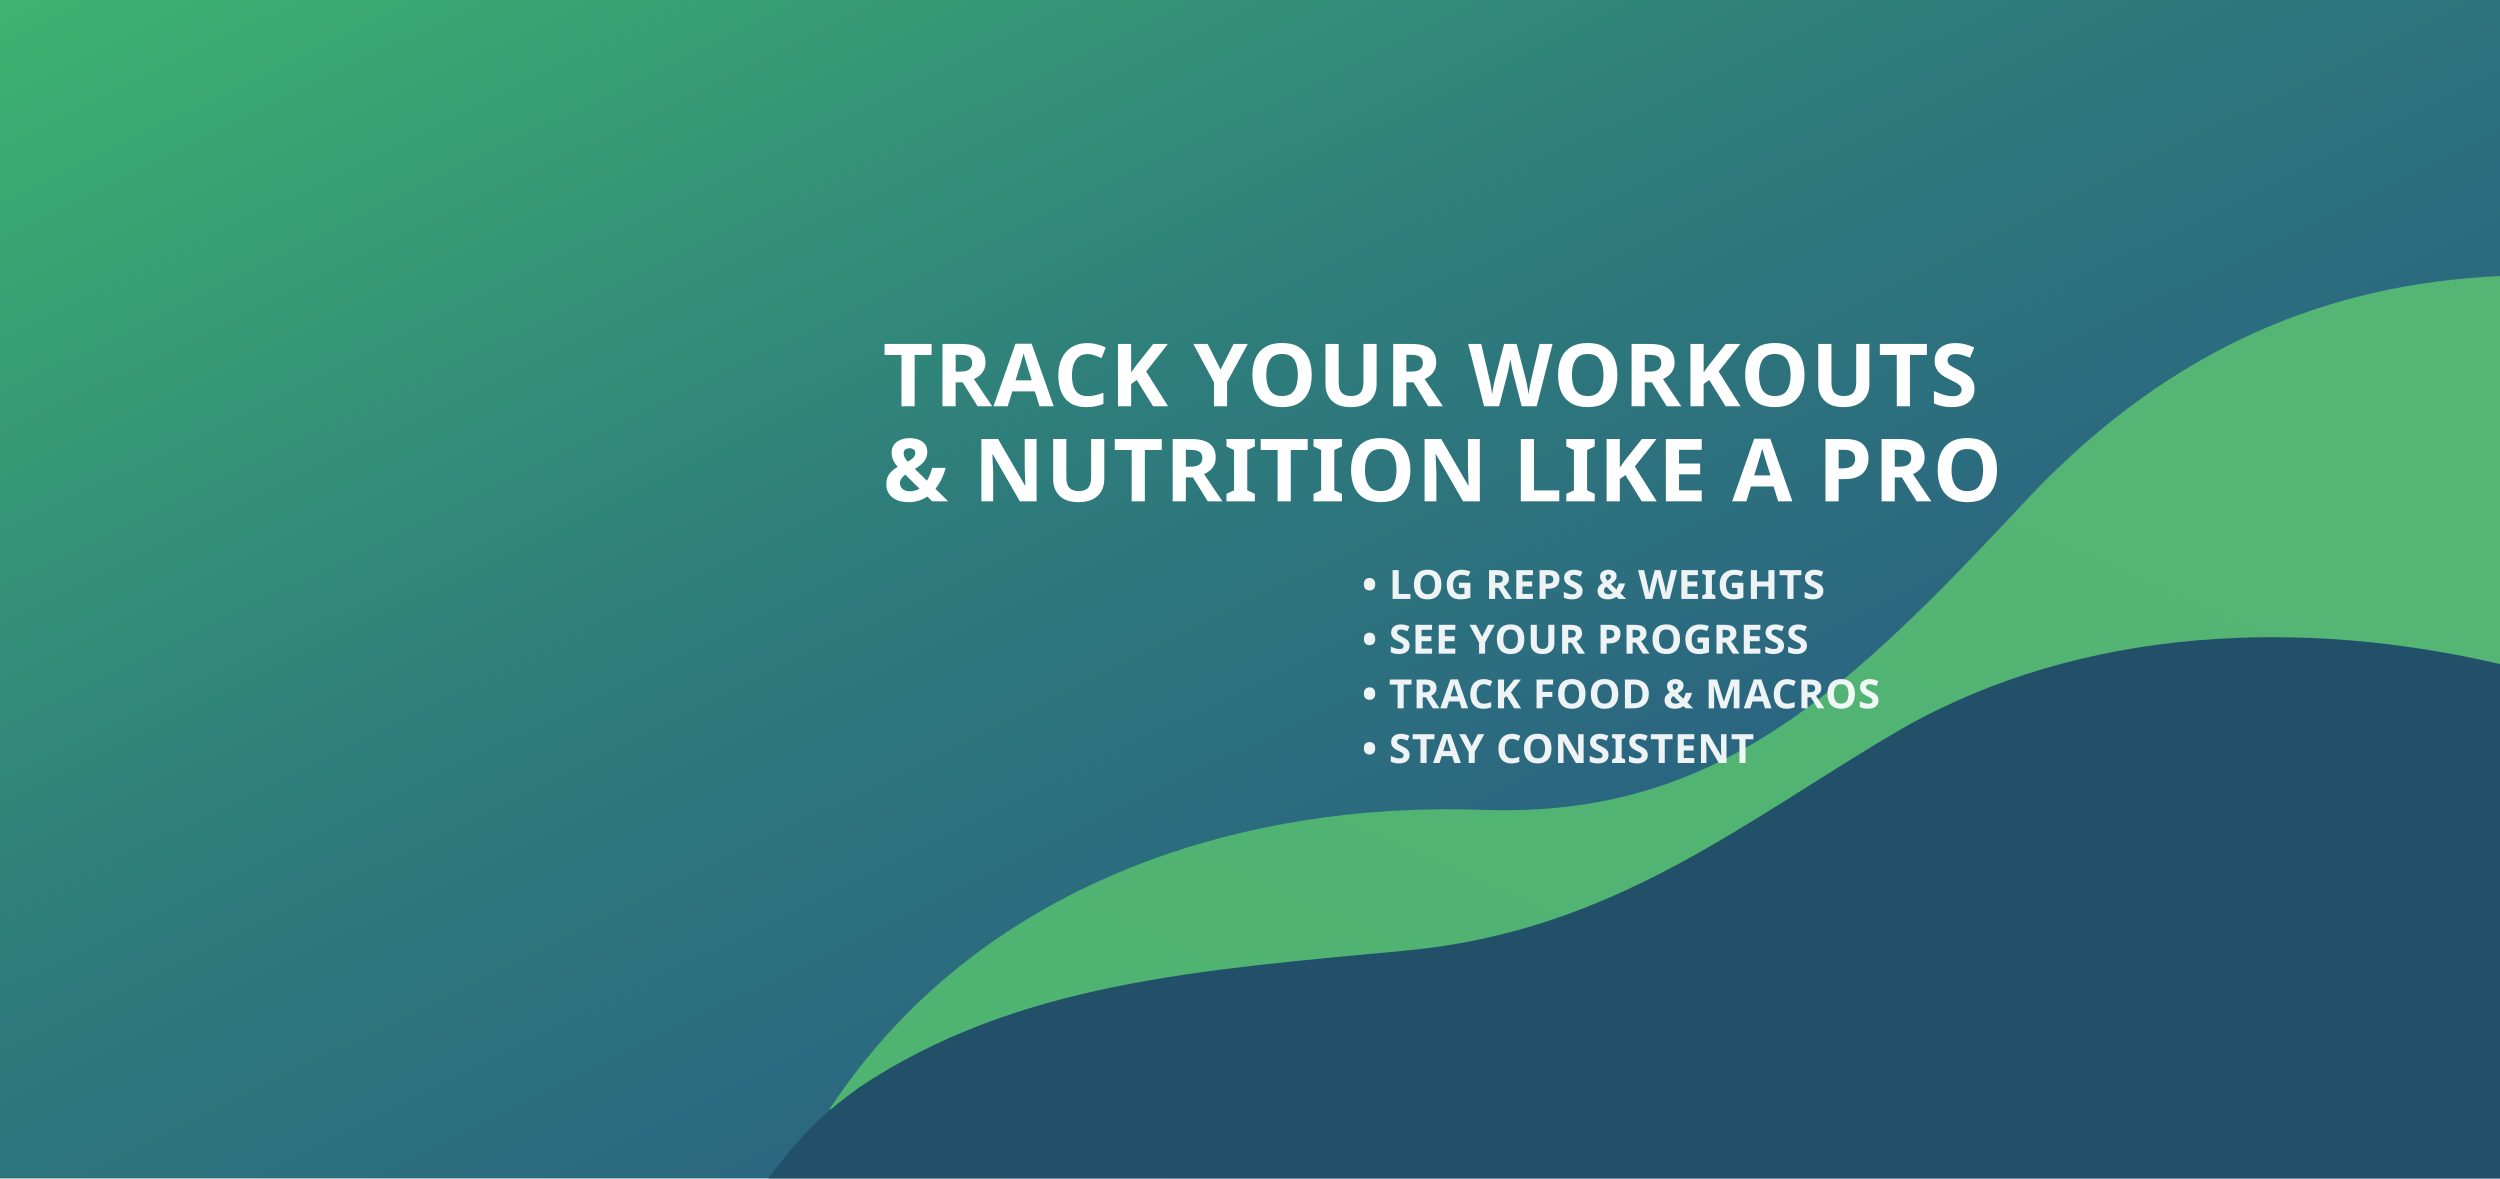
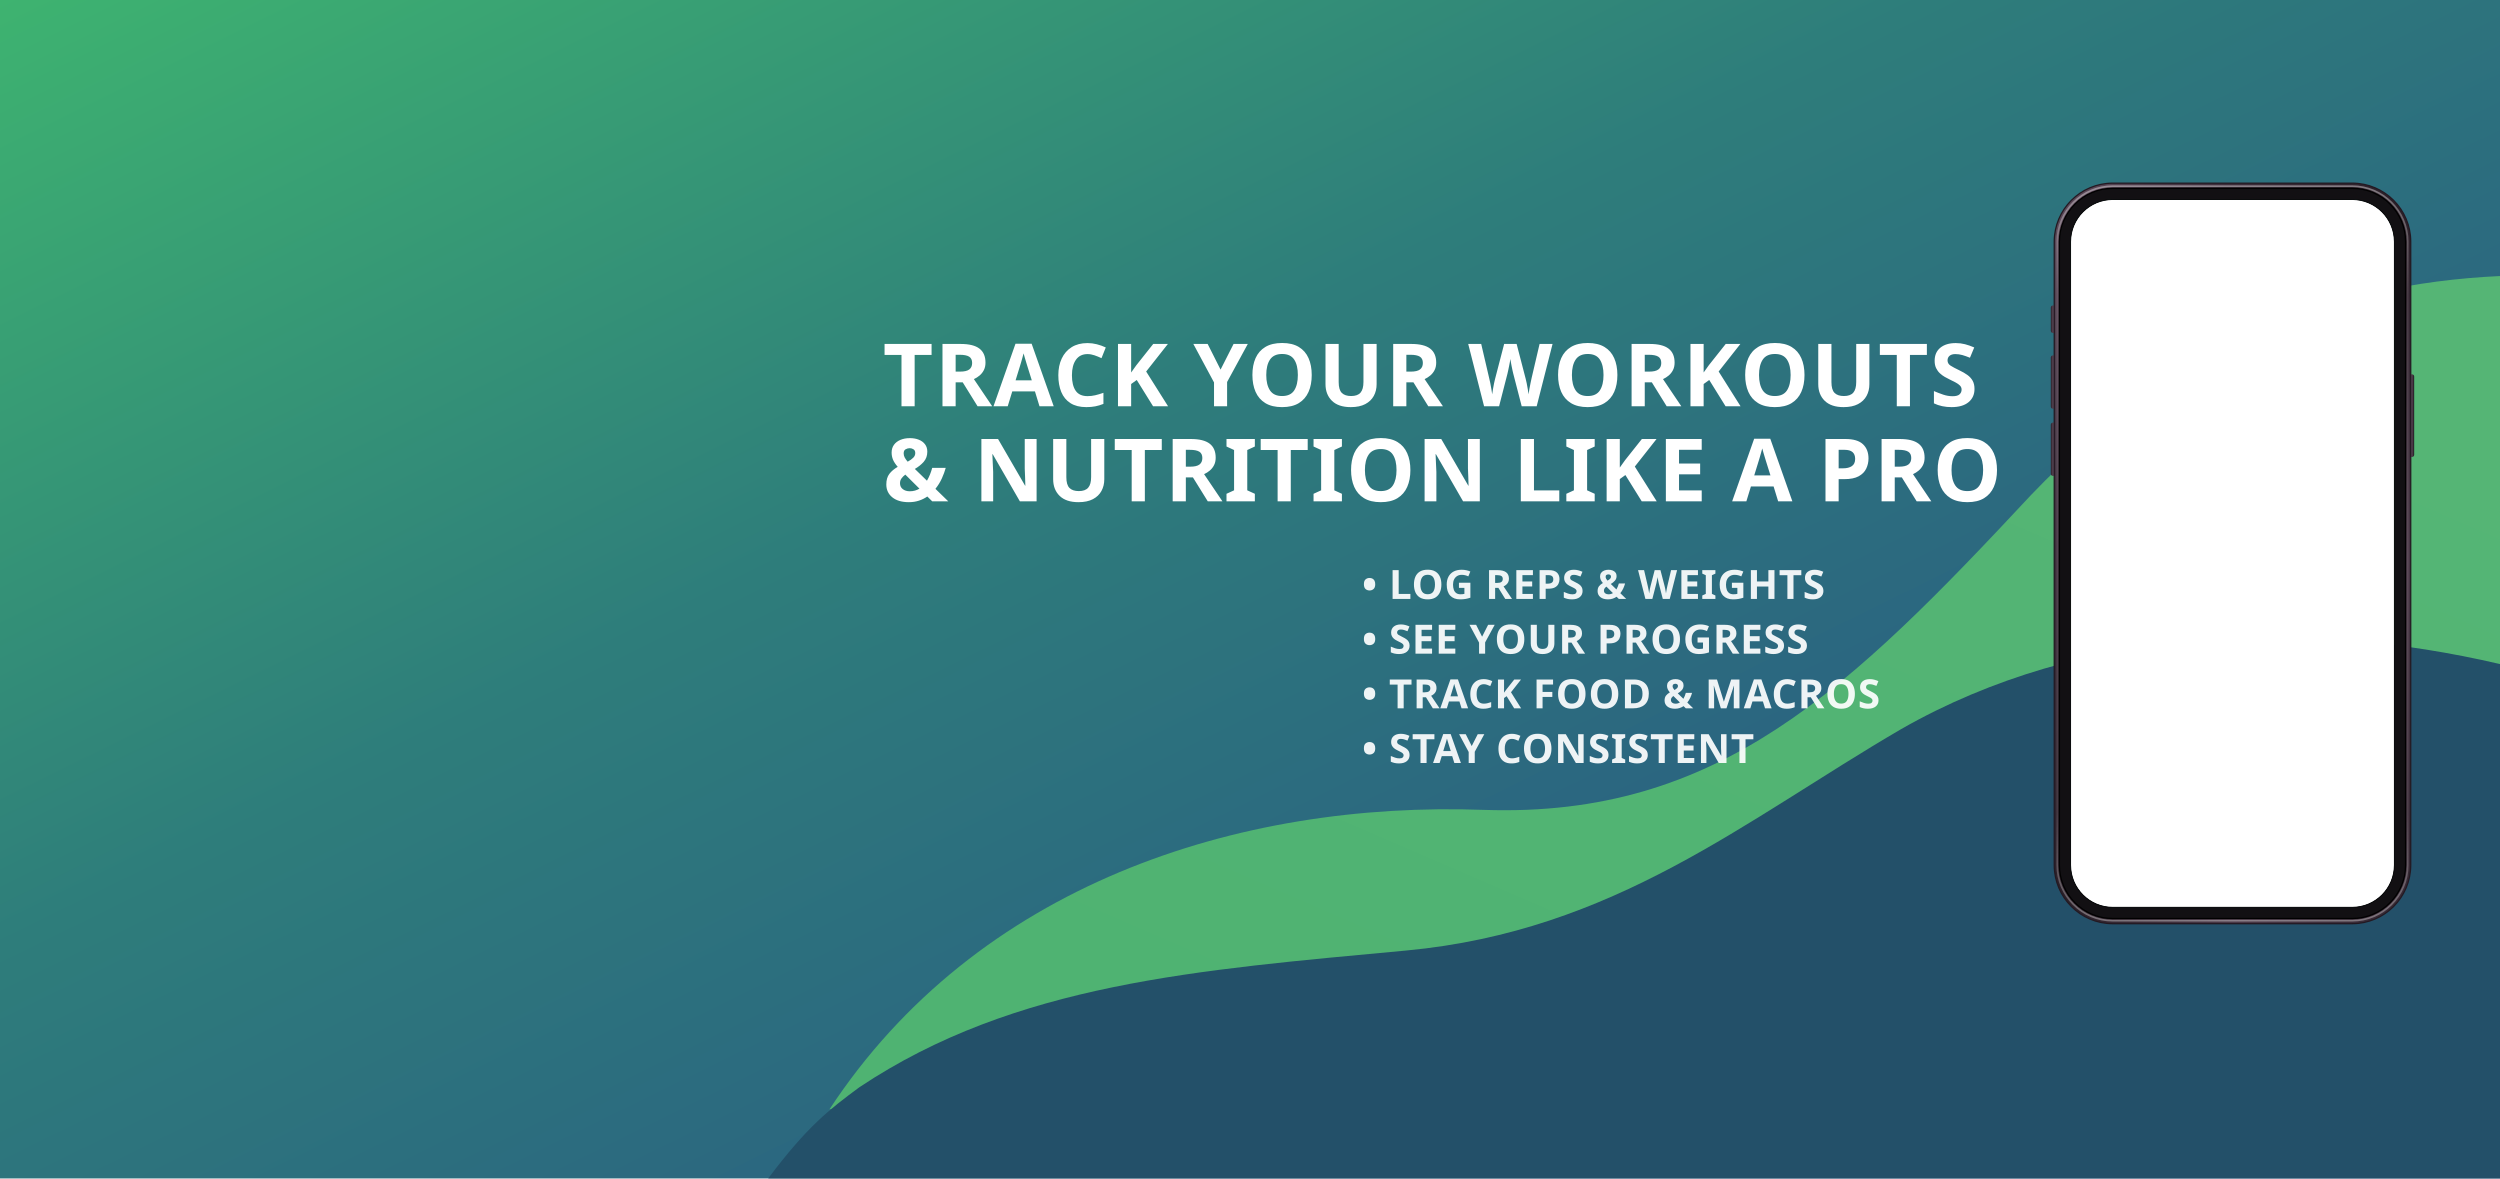
<svg xmlns="http://www.w3.org/2000/svg" viewBox="0 0 1920 905" width="100%" height="100%">
  <defs>
    <linearGradient id="bg-gradient" x1="0%" y1="0%" x2="90%" y2="85%">
      <stop offset="0%" stop-color="#3eb370" />
      <stop offset="45%" stop-color="#2e7d7b" />
      <stop offset="100%" stop-color="#295484" />
    </linearGradient>
    <linearGradient id="green-wave" x1="30%" y1="100%" x2="100%" y2="20%">
      <stop offset="0%" stop-color="#4fb372" />
      <stop offset="100%" stop-color="#55b575" />
    </linearGradient>
+     <linearGradient id="frameGrad" x1="0%" y1="0%" x2="100%" y2="100%">
+       <stop offset="0%" stop-color="#5e4b5b" />
+       <stop offset="25%" stop-color="#3d2e3b" />
+       <stop offset="50%" stop-color="#2a1f28" />
+       <stop offset="75%" stop-color="#4a3847" />
+       <stop offset="100%" stop-color="#332631" />
+     </linearGradient>
+     <linearGradient id="highlightGrad" x1="0%" y1="0%" x2="0%" y2="100%">
+       <stop offset="0%" stop-color="#ffffff" stop-opacity="0.4" />
+       <stop offset="15%" stop-color="#ffffff" stop-opacity="0.1" />
+       <stop offset="85%" stop-color="#ffffff" stop-opacity="0.1" />
+       <stop offset="100%" stop-color="#ffffff" stop-opacity="0.35" />
+     </linearGradient>
+     <linearGradient id="buttonGrad" x1="0%" y1="0%" x2="100%" y2="0%">
+       <stop offset="0%" stop-color="#2a1f28" />
+       <stop offset="50%" stop-color="#5e4b5b" />
+       <stop offset="100%" stop-color="#1f161e" />
+     </linearGradient>
+     <mask id="screenCutout">
+       <rect x="280" y="60" width="440" height="880" fill="#ffffff" />
+       <rect x="312" y="87" width="376" height="822" rx="49" fill="#000000" />
+     </mask>
  </defs>
  <rect width="1920" height="905" fill="url(#bg-gradient)" />
  <path d="M 637 852         C 750 680, 950 615, 1140 622         C 1320 628, 1420 530, 1560 380         C 1670 265, 1790 218, 1920 212         L 1920 600         L 637 852 Z" fill="url(#green-wave)" />
  <path d="M 590 905         C 620 865, 637 852, 660 835         C 780 755, 920 745, 1080 730         C 1240 715, 1340 630, 1460 560         C 1600 480, 1770 475, 1920 510         L 1920 905         Z" fill="#235069" />
  <g font-family="Manrope, 'Noto Sans', 'Helvetica Neue', Arial, sans-serif" fill="#ffffff">
    <text font-size="67" font-weight="700" letter-spacing="1">
      <tspan x="678" y="312">TRACK YOUR WORKOUTS</tspan>
      <tspan x="678" y="385">&amp; NUTRITION LIKE A PRO</tspan>
    </text>
    <g font-size="31" font-weight="600" letter-spacing="0.5" fill-opacity="0.92">
      <text x="1046" y="460">• LOG REPS &amp; WEIGHTS</text>
      <text x="1046" y="502">• SEE YOUR PROGRESS</text>
      <text x="1046" y="544">• TRACK FOOD &amp; MACROS</text>
      <text x="1046" y="586">• STAY CONSISTENT</text>
    </g>
  </g>
+   <g transform="translate(1383.90 95.70) scale(0.6613)">
+     <rect x="312" y="87" width="376" height="822" rx="49" fill="#ffffff" />
+     <rect x="289" y="210" width="6" height="32" rx="2.5" fill="url(#buttonGrad)" />
+     <rect x="289" y="268" width="6" height="62" rx="2.5" fill="url(#buttonGrad)" />
+     <rect x="289" y="346" width="6" height="62" rx="2.5" fill="url(#buttonGrad)" />
+     <rect x="705" y="290" width="6" height="96" rx="2.5" fill="url(#buttonGrad)" />
+     <g mask="url(#screenCutout)">
+       <rect x="293" y="68" width="414" height="860" rx="68" fill="url(#frameGrad)" stroke="#231922" stroke-width="1.5" />
+       <rect x="296.5" y="71.5" width="407" height="853" rx="64.5" fill="none" stroke="url(#highlightGrad)" stroke-width="2" />
+       <rect x="299" y="74" width="402" height="848" rx="62" fill="#121013" stroke="#000000" stroke-width="1.5" />
+     </g>
+     <rect x="312" y="87" width="376" height="822" rx="49" fill="none" stroke="#000000" stroke-width="1" />
+   </g>
</svg>
